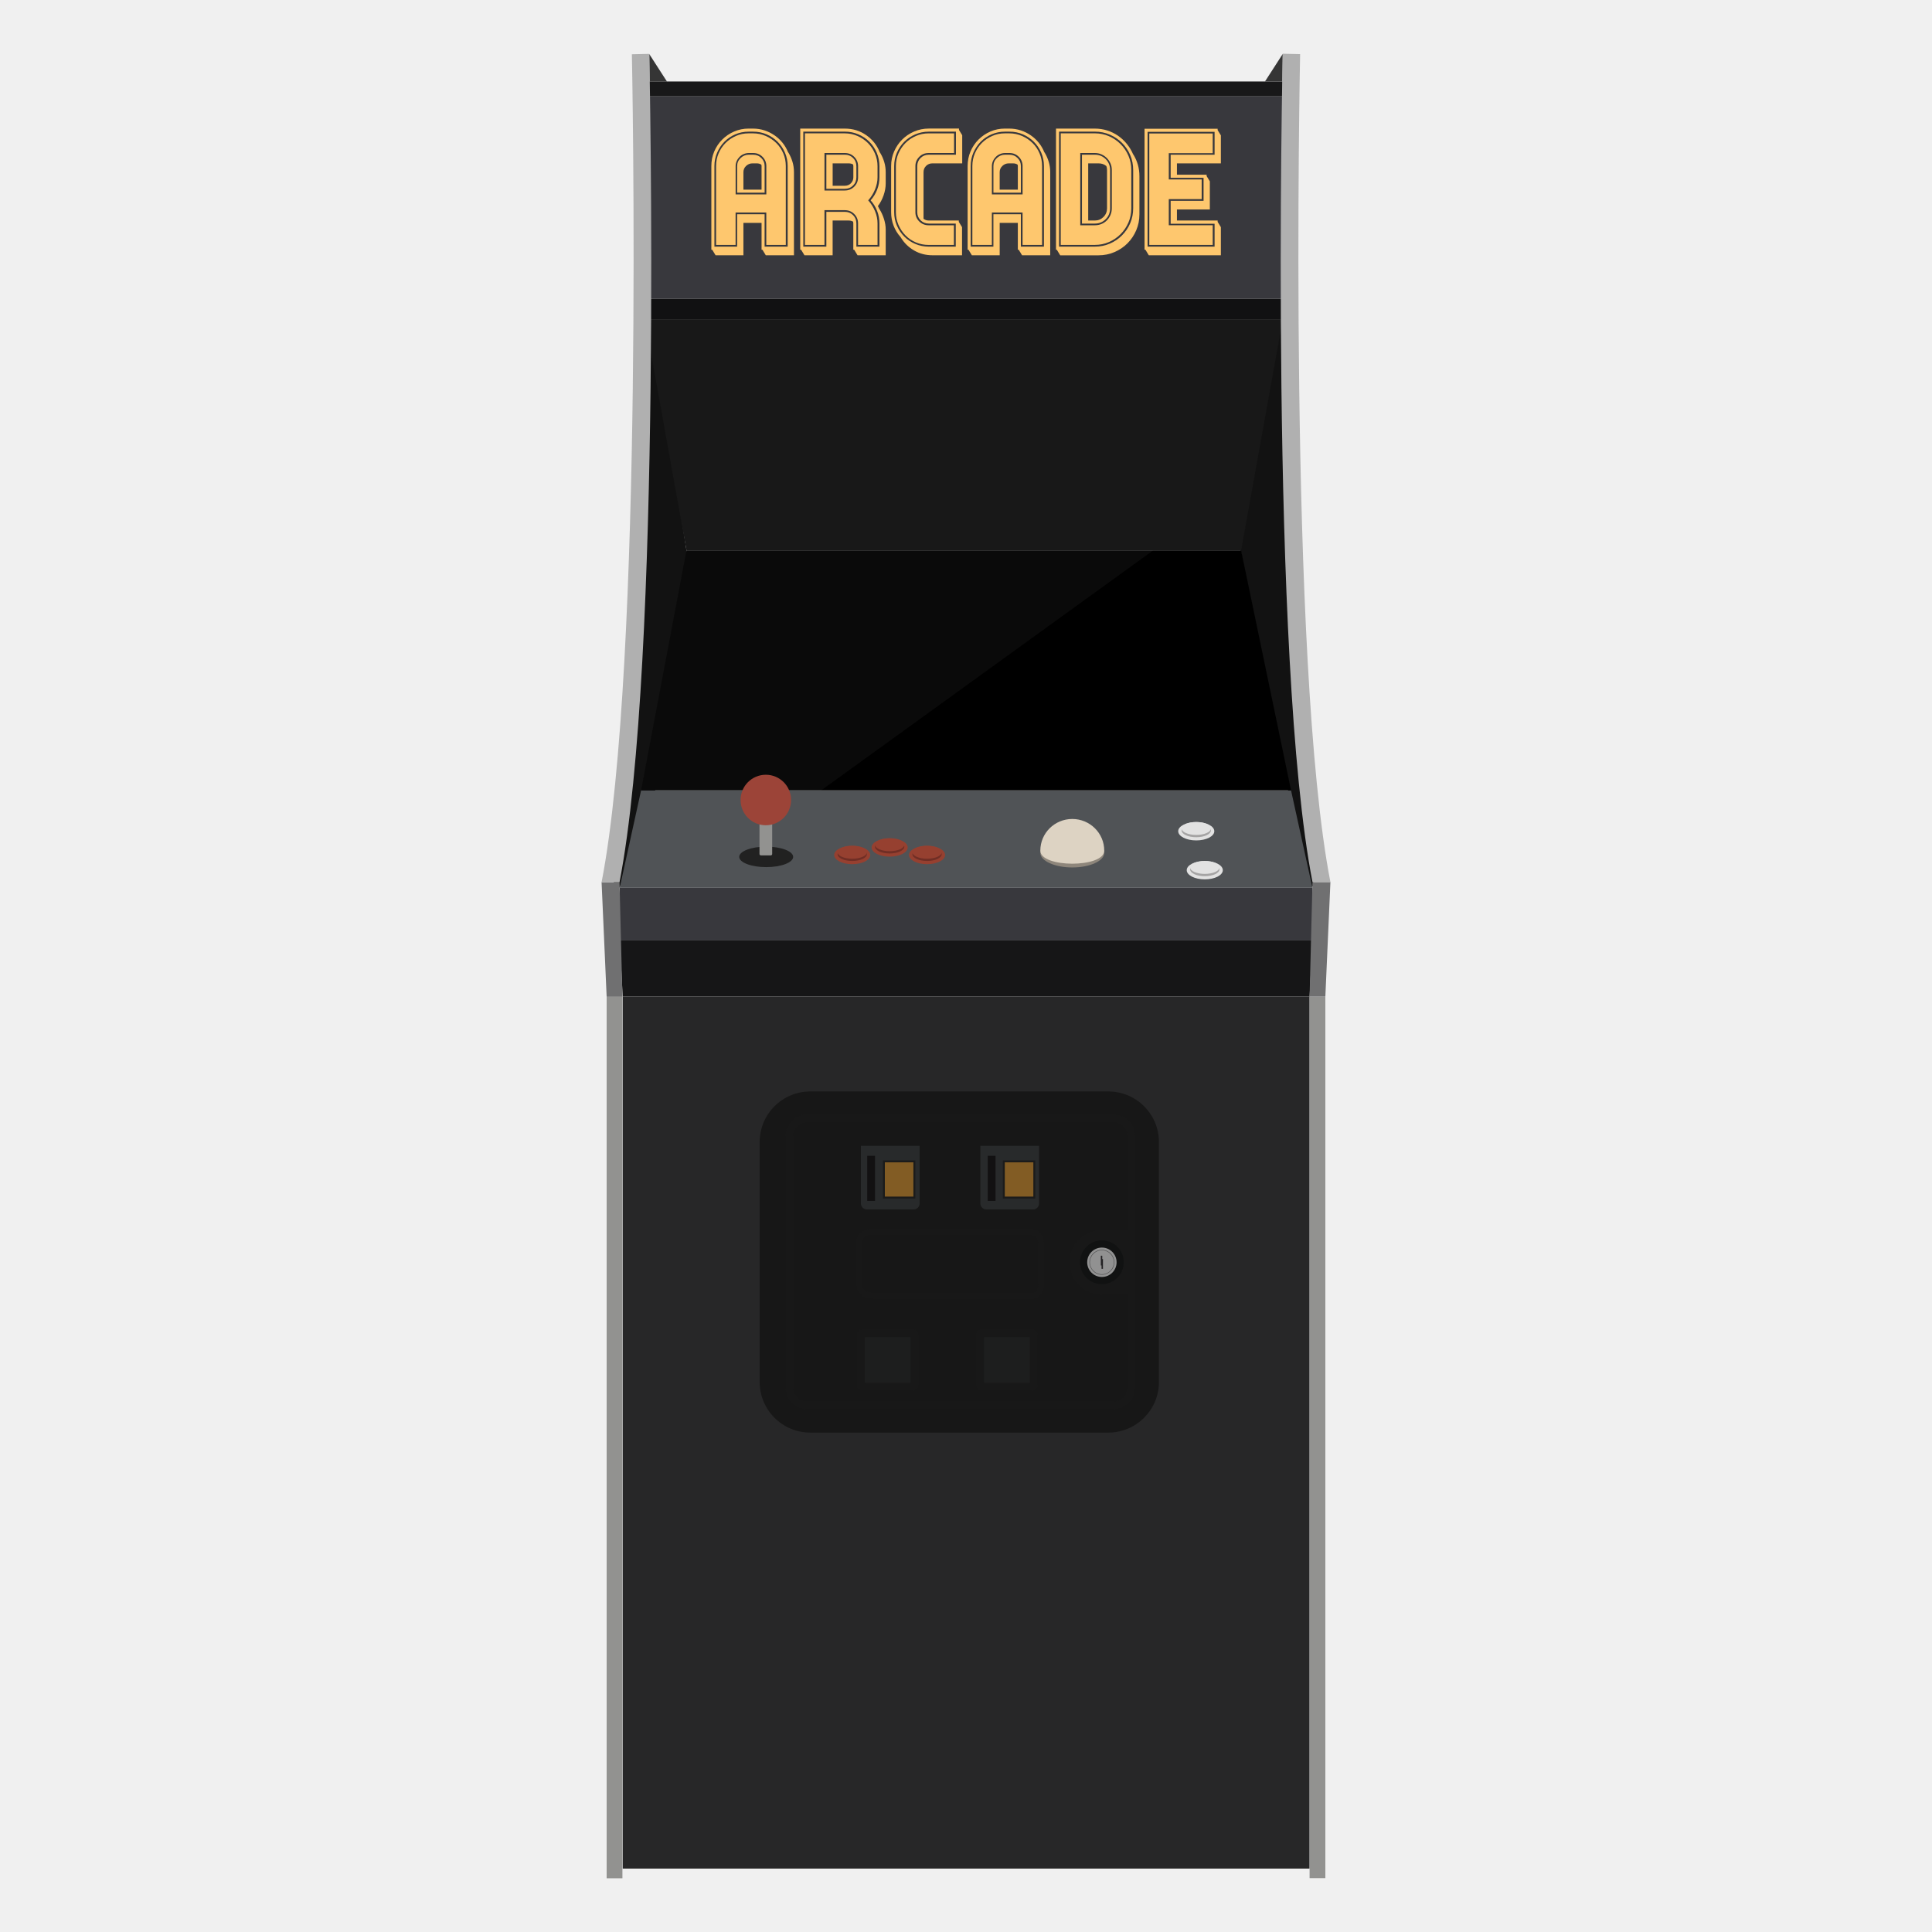
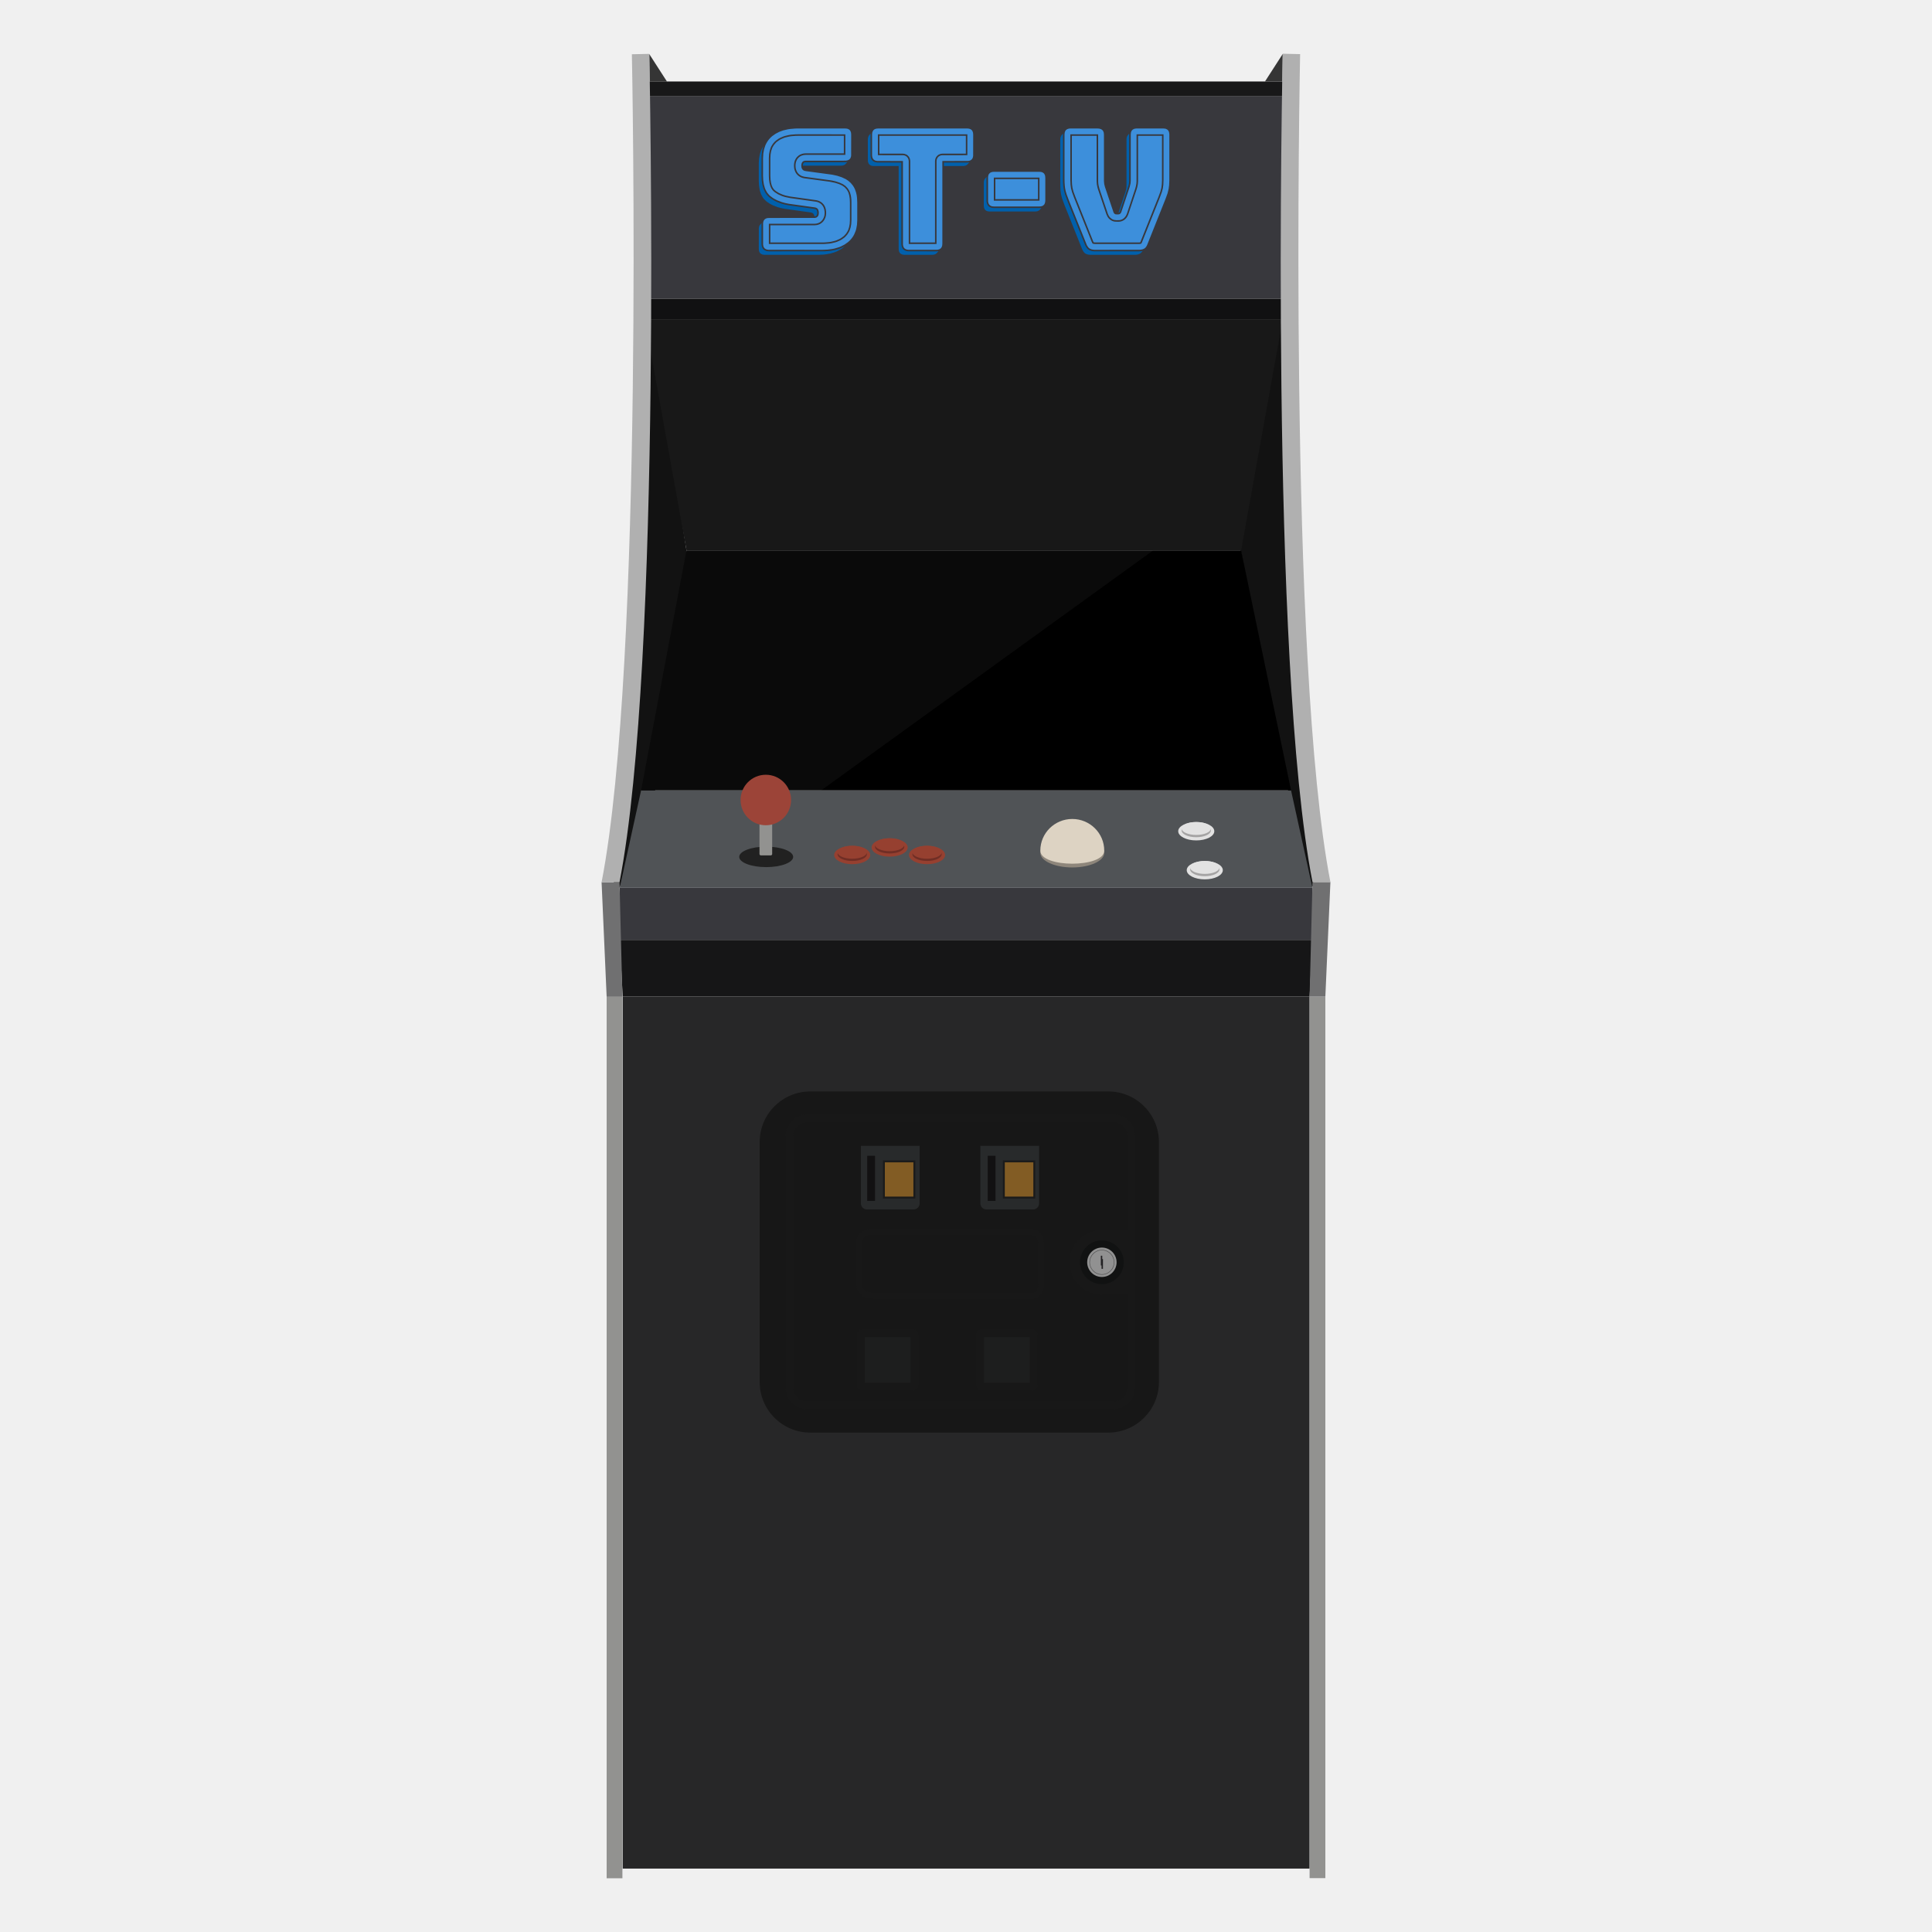
<svg xmlns="http://www.w3.org/2000/svg" id="Layer_1" data-name="Layer 1" viewBox="0 0 1000 1000">
  <defs>
    <style>
      .cls-1 {
        fill: #181818;
      }

      .cls-2 {
        fill: #282a2b;
      }

      .cls-3 {
        stroke-width: 4px;
      }

      .cls-3, .cls-4, .cls-5, .cls-6 {
        fill: none;
      }

      .cls-3, .cls-4, .cls-5, .cls-6, .cls-7 {
        stroke-miterlimit: 10;
      }

      .cls-3, .cls-4, .cls-6 {
        stroke: #181818;
      }

      .cls-8 {
        fill: #111212;
      }

      .cls-9 {
        fill: #181819;
      }

      .cls-10 {
        fill: #121212;
      }

      .cls-11 {
        fill: #272728;
      }

      .cls-12 {
        fill: #fff;
        opacity: .04;
      }

      .cls-13 {
        fill: #702e25;
      }

      .cls-14 {
        fill: #e2e2e2;
      }

      .cls-15 {
        fill: #929290;
      }

      .cls-4 {
        stroke-width: 4.07px;
      }

      .cls-16 {
        fill: #222123;
      }

      .cls-5 {
        stroke: #4c4c4d;
        stroke-width: .25px;
      }

      .cls-17 {
        fill: #919191;
      }

      .cls-18 {
        fill: #9c4438;
      }

      .cls-19 {
        fill: #505356;
      }

      .cls-20 {
        fill: #121112;
      }

      .cls-21 {
        fill: #ddd3c3;
      }

      .cls-22 {
        fill: #111112;
      }

      .cls-23 {
        fill: #a5a4a4;
      }

      .cls-24 {
        fill: #1d1e1e;
      }

      .cls-25 {
        fill: #353535;
      }

      .cls-26 {
        fill: #707071;
      }

      .cls-6 {
        stroke-width: 3px;
      }

      .cls-7 {
        fill: #825c24;
        stroke: #1b1b1b;
      }

      .cls-27 {
        fill: #964030;
      }

      .cls-28 {
        fill: #b0b0b0;
      }

      .cls-29 {
        fill: #212121;
      }

      .cls-30 {
        fill: #161617;
      }

      .cls-31 {
        fill: #8e867b;
      }

      .cls-32 {
-         fill: #fec76e;
+         fill: #3d8fdb;
      }

      .cls-33 {
        fill: #38383d;
      }

      .cls-34 {
        fill: #171717;
+       }
+ 
+       .cls-35 {
+         fill: #0060ac;
      }
    </style>
  </defs>
  <polygon class="cls-10" points="355.33 284.89 358.85 354.72 320.8 459.37 317.34 459.44 323.27 411.11 326.61 357.64 331.83 259.21 334.13 175.29 338.15 175.29 355.33 284.89" />
  <polygon class="cls-10" points="642.02 284.28 676.55 458.77 680.01 458.83 674.08 410.51 670.74 357.04 665.52 258.61 665.04 159.11 659.2 174.68 642.02 284.28" />
  <rect class="cls-33" x="333.79" y="49.87" width="330.15" height="104.81" />
  <rect class="cls-9" x="333.79" y="42.18" width="330.15" height="7.69" />
  <rect class="cls-22" x="333.79" y="154.68" width="330.15" height="10.54" />
  <rect class="cls-33" x="320.8" y="459.37" width="358.54" height="27.28" />
  <rect class="cls-11" x="322.3" y="515.85" width="355.54" height="451.33" />
  <polygon class="cls-19" points="679.3 459.44 320.77 459.44 331.83 409.1 668.24 409.1 679.3 459.44" />
  <polygon class="cls-30" points="677.84 515.85 322.3 515.85 320.8 486.56 679.34 486.56 677.84 515.85" />
  <polygon class="cls-1" points="642.41 284.89 355.33 284.89 333.79 165.22 663.94 165.22 642.41 284.89" />
  <rect class="cls-15" x="677.84" y="515.85" width="8.16" height="456.27" />
  <polygon class="cls-26" points="686 515.85 677.84 515.85 679.34 456.57 688.62 456.57 686 515.85" />
  <polygon class="cls-25" points="654.75 42.18 663.94 27.92 663.78 42.18 654.75 42.18" />
  <path class="cls-28" d="M679.34,456.57c-22.28-114.62-15.47-425.62-15.4-428.76l9,.2c-.07,3.13-6.41,314.88,15.68,428.56h-9.28Z" />
  <rect class="cls-15" x="314" y="515.91" width="8.16" height="456.27" transform="translate(636.16 1488.1) rotate(-180)" />
  <polygon class="cls-26" points="314 515.91 322.16 515.91 320.66 456.64 311.38 456.64 314 515.91" />
  <polygon class="cls-25" points="345.25 42.25 336.06 27.98 336.22 42.25 345.25 42.25" />
  <path class="cls-28" d="M320.66,456.64c22.28-114.62,15.47-425.62,15.4-428.76l-9,.2c.07,3.13,6.41,314.88-15.68,428.56h9.28Z" />
  <polygon points="668.24 409.1 331.83 409.1 355.32 284.89 642.4 284.89 668.24 409.1" />
  <rect class="cls-34" x="393.2" y="564.93" width="206.66" height="176.58" rx="26.2" ry="26.2" />
  <path class="cls-6" d="M535.27,670.65h-82.94c-5.08,0-7.58-2.5-7.58-5.58v-21.87c0-3.08,2.5-5.58,5.58-5.58h82.94c3.08,0,5.58,2.5,5.58,5.58v21.87c0,3.08-2.5,5.58-3.58,5.58Z" />
  <rect class="cls-3" x="408.63" y="578.83" width="176.87" height="148.56" rx="9.1" ry="9.1" />
  <path class="cls-1" d="M587.11,653.35c0-3.26-.95-6.29-2.55-8.87v-7.9h-14.21c-9.26,0-16.77,7.51-16.77,16.77s7.51,16.77,16.77,16.77h14.21v-7.9c1.61-2.57,2.55-5.61,2.55-8.87Z" />
  <path class="cls-2" d="M507.42,593.08h30.41v29.82c0,1.72-1.4,3.11-3.11,3.11h-24.18c-1.72,0-3.11-1.4-3.11-3.11v-29.82h0Z" />
  <path class="cls-2" d="M445.59,593.08h30.41v29.82c0,1.72-1.4,3.11-3.11,3.11h-24.18c-1.72,0-3.11-1.4-3.11-3.11v-29.82h0Z" />
  <circle class="cls-8" cx="570.34" cy="653.35" r="11.33" />
  <circle class="cls-17" cx="570.34" cy="653.35" r="7.61" />
  <circle class="cls-5" cx="570.34" cy="653.35" r="6.32" />
  <rect class="cls-7" x="457.5" y="601.12" width="15.78" height="18.74" />
  <rect class="cls-7" x="519.58" y="601.12" width="15.78" height="18.74" />
  <rect class="cls-20" x="448.87" y="598.24" width="4.04" height="23.35" />
  <ellipse class="cls-31" cx="555.02" cy="441.44" rx="16.54" ry="7.55" />
  <rect class="cls-20" x="511.24" y="598.24" width="4.04" height="23.35" />
  <rect class="cls-24" x="445.83" y="690.24" width="27.48" height="26.78" />
  <rect class="cls-24" x="507.42" y="690.24" width="27.48" height="26.78" />
  <rect class="cls-4" x="445.59" y="690.04" width="27.72" height="27.72" rx=".75" ry=".75" />
  <rect class="cls-4" x="507.3" y="690.04" width="27.72" height="27.72" rx=".75" ry=".75" />
  <ellipse class="cls-27" cx="441.11" cy="442.54" rx="9.34" ry="4.76" />
  <ellipse class="cls-29" cx="396.58" cy="443.52" rx="13.96" ry="5.3" />
  <ellipse class="cls-13" cx="441.11" cy="442.14" rx="7.58" ry="3.5" />
  <ellipse class="cls-27" cx="441.11" cy="441.13" rx="7.58" ry="3.34" />
  <ellipse class="cls-27" cx="479.84" cy="442.54" rx="9.34" ry="4.76" />
  <ellipse class="cls-13" cx="479.84" cy="442.14" rx="7.58" ry="3.5" />
  <ellipse class="cls-27" cx="479.84" cy="441.13" rx="7.58" ry="3.34" />
  <ellipse class="cls-14" cx="619.18" cy="430.24" rx="9.34" ry="4.76" />
  <ellipse class="cls-23" cx="619.18" cy="429.84" rx="7.58" ry="3.5" />
  <ellipse class="cls-14" cx="619.18" cy="428.82" rx="7.58" ry="3.34" />
  <ellipse class="cls-14" cx="623.59" cy="450.4" rx="9.34" ry="4.76" />
  <ellipse class="cls-23" cx="623.59" cy="450.01" rx="7.58" ry="3.5" />
  <ellipse class="cls-14" cx="623.59" cy="448.99" rx="7.58" ry="3.34" />
  <ellipse class="cls-27" cx="460.48" cy="438.64" rx="9.34" ry="4.76" />
  <ellipse class="cls-13" cx="460.48" cy="438.25" rx="7.58" ry="3.5" />
  <ellipse class="cls-27" cx="460.48" cy="437.23" rx="7.58" ry="3.34" />
  <rect class="cls-15" x="393.11" y="419.46" width="6.57" height="23.29" rx=".72" ry=".72" />
  <path class="cls-21" d="M571.56,440.27c0,9.04-33.09,9.04-33.09,0s7.41-16.37,16.54-16.37,16.54,7.33,16.54,16.37Z" />
  <polygon class="cls-12" points="596.89 284.89 425.03 409.1 331.83 409.1 355.32 284.89 596.89 284.89" />
  <g>
-     <path class="cls-32" d="M389.8,66.56c2.05,0,4.01.31,5.88.92,1.87.61,3.6,1.46,5.18,2.55,1.58,1.08,2.97,2.37,4.17,3.86,1.2,1.49,2.15,3.12,2.85,4.87l.26.35c.88,1.46,1.56,3.03,2.06,4.7.5,1.67.75,3.44.75,5.31v43.02h-14.57l-1.76-2.9h-.44v-13.87h-9.39v16.77h-14.4l-1.76-2.9h-.44v-43.28c0-2.69.5-5.21,1.49-7.55.99-2.34,2.37-4.39,4.13-6.15s3.8-3.15,6.15-4.17c2.34-1.02,4.86-1.54,7.55-1.54h2.28ZM389.09,68.14h-1.58c-2.46,0-4.77.47-6.94,1.4-2.17.94-4.04,2.21-5.62,3.82-1.58,1.61-2.84,3.5-3.77,5.66-.94,2.17-1.4,4.48-1.4,6.94v41.7h11.76v-16.77h14.22v16.77h11.94v-41.7c0-2.46-.47-4.77-1.4-6.94-.94-2.16-2.21-4.05-3.82-5.66-1.61-1.61-3.5-2.88-5.66-3.82-2.17-.94-4.51-1.4-7.02-1.4h-.7ZM389.75,69.02c2.33,0,4.54.45,6.61,1.36,2.07.91,3.88,2.12,5.43,3.64,1.55,1.52,2.76,3.31,3.63,5.35.88,2.05,1.31,4.24,1.31,6.58v40.82h-10.1v-16.77h-15.89v16.77h-10.1v-40.82c0-2.34.44-4.53,1.31-6.58.88-2.05,2.07-3.83,3.59-5.35,1.52-1.52,3.3-2.74,5.34-3.64,2.04-.91,4.23-1.36,6.57-1.36h2.28ZM387.57,79.2c-.87,0-1.73.18-2.58.53-.84.35-1.57.83-2.18,1.45-.61.61-1.11,1.33-1.48,2.15-.38.82-.57,1.7-.57,2.63v14.66h15.89v-14.66c0-1.87-.66-3.47-1.96-4.78-1.31-1.32-2.93-1.98-4.85-1.98h-2.27ZM389.8,80.08c1.7,0,3.12.57,4.26,1.71s1.71,2.53,1.71,4.17v13.78h-14.22v-13.78c0-1.64.6-3.03,1.8-4.17,1.2-1.14,2.59-1.71,4.17-1.71h2.28ZM384.79,98.16h9.39v-12.2c0-.29-.03-.53-.09-.7-.64-.47-1.43-.7-2.37-.7h-2.28c-1.23,0-2.31.44-3.25,1.32-.94.88-1.4,1.96-1.4,3.25v9.04Z" />
-     <path class="cls-32" d="M414.64,129.24h-.44v-62.68h23.09c4.15,0,7.86,1.14,11.1,3.42,3.25,2.28,5.57,5.24,6.98,8.87l.26.35c.88,1.46,1.56,3.03,2.06,4.7.5,1.67.75,3.44.75,5.31v5.71c0,2.05-.37,4.11-1.1,6.19-.73,2.08-1.71,3.94-2.94,5.57l.61,1.23.09.18.18.26c.94,1.52,1.7,3.2,2.28,5.05.58,1.84.88,3.64.88,5.4v13.34h-14.57l-1.76-2.9h-.44v-13.61c0-.12-.02-.26-.04-.44-.03-.18-.04-.32-.04-.44-.64-.41-1.43-.61-2.37-.61h-8.25v18h-14.57l-1.76-2.9ZM455.2,115.63c0-2.22-.4-4.36-1.19-6.41-.79-2.05-1.92-3.89-3.38-5.53,1.46-1.64,2.59-3.48,3.38-5.53.79-2.05,1.19-4.18,1.19-6.41v-5.71c0-2.46-.47-4.78-1.4-6.98-.94-2.19-2.21-4.1-3.82-5.71-1.61-1.61-3.51-2.88-5.71-3.82-2.19-.94-4.52-1.4-6.98-1.4h-21.51v59.52h11.94v-18h9.57c1.7,0,3.12.57,4.26,1.71,1.14,1.14,1.71,2.56,1.71,4.26v12.03h11.94v-12.03ZM454.23,126.78h-10.1v-11.15c0-1.93-.66-3.56-1.99-4.87-1.32-1.32-2.96-1.98-4.9-1.98h-10.5v18h-10.1v-57.76h20.58c2.33,0,4.54.45,6.61,1.36,2.07.91,3.87,2.12,5.39,3.64,1.52,1.52,2.73,3.32,3.63,5.4.91,2.08,1.36,4.29,1.36,6.63v5.71c0,2.05-.43,4.13-1.27,6.23-.85,2.11-2.03,4.01-3.56,5.71,1.52,1.7,2.71,3.59,3.56,5.66.85,2.08,1.27,4.17,1.27,6.28v11.15ZM444.14,86.05c0-1.93-.66-3.56-1.99-4.87-1.32-1.32-2.96-1.98-4.9-1.98h-10.5v19.4h10.5c1.94,0,3.57-.66,4.9-1.98,1.32-1.32,1.99-2.94,1.99-4.87v-5.71ZM443.26,91.75c0,1.7-.57,3.12-1.71,4.26-1.14,1.14-2.56,1.71-4.26,1.71h-9.57v-17.65h9.57c1.7,0,3.12.57,4.26,1.71s1.71,2.56,1.71,4.26v5.71ZM441.68,86.05c0-.12-.02-.26-.04-.44-.03-.18-.04-.32-.04-.44-.64-.41-1.43-.61-2.37-.61h-8.25v11.59h6.32c1.23,0,2.27-.42,3.12-1.27s1.27-1.89,1.27-3.12v-5.71Z" />
-     <path class="cls-32" d="M496.37,67.26l1.67,2.72v14.57h-15.36c-1.35,0-2.46.44-3.34,1.32s-1.32,1.96-1.32,3.25v24.14c.76.59,1.67.88,2.72.88h15.54v.7l1.67,2.72v14.57h-15.27c-3.51,0-6.7-.83-9.57-2.5-2.87-1.67-5.15-3.91-6.85-6.72l-.18-.26c-1.52-1.7-2.71-3.64-3.56-5.84-.85-2.19-1.27-4.52-1.27-6.98v-23.88c0-2.69.51-5.21,1.54-7.55,1.02-2.34,2.41-4.39,4.17-6.15s3.82-3.15,6.19-4.17c2.37-1.02,4.9-1.54,7.59-1.54h15.63v.7ZM494.79,68.14h-14.05c-2.46,0-4.78.47-6.98,1.4-2.19.94-4.1,2.21-5.71,3.82s-2.88,3.5-3.82,5.66c-.94,2.17-1.4,4.48-1.4,6.94v23.88c0,2.46.47,4.77,1.4,6.94.94,2.17,2.21,4.05,3.82,5.66,1.61,1.61,3.51,2.88,5.71,3.82,2.19.94,4.52,1.4,6.98,1.4h13.96v-11.94h-13.96c-1.7,0-3.12-.57-4.26-1.71-1.14-1.14-1.71-2.53-1.71-4.17v-23.88c0-1.64.57-3.03,1.71-4.17,1.14-1.14,2.56-1.71,4.26-1.71h14.05v-11.94ZM493.83,79.2h-13.17c-1.93,0-3.56.66-4.87,1.98s-1.98,2.91-1.98,4.78v23.88c0,1.87.66,3.47,1.98,4.78s2.94,1.98,4.87,1.98h13.08v10.18h-13.08c-2.34,0-4.55-.44-6.62-1.32-2.07-.88-3.86-2.09-5.37-3.64-1.51-1.55-2.71-3.35-3.61-5.4-.9-2.05-1.35-4.24-1.35-6.58v-23.88c0-2.34.45-4.53,1.35-6.58.9-2.05,2.1-3.83,3.61-5.35,1.51-1.52,3.3-2.74,5.37-3.64,2.07-.91,4.27-1.36,6.62-1.36h13.17v10.18Z" />
-     <path class="cls-32" d="M522.44,66.56c2.05,0,4.01.31,5.88.92,1.87.61,3.6,1.46,5.18,2.55,1.58,1.08,2.97,2.37,4.17,3.86,1.2,1.49,2.15,3.12,2.85,4.87l.26.35c.88,1.46,1.57,3.03,2.06,4.7.5,1.67.75,3.44.75,5.31v43.02h-14.57l-1.75-2.9h-.44v-13.87h-9.39v16.77h-14.4l-1.76-2.9h-.44v-43.28c0-2.69.5-5.21,1.49-7.55,1-2.34,2.37-4.39,4.13-6.15s3.8-3.15,6.14-4.17c2.34-1.02,4.86-1.54,7.55-1.54h2.28ZM521.74,68.14h-1.58c-2.46,0-4.77.47-6.94,1.4-2.17.94-4.04,2.21-5.62,3.82-1.58,1.61-2.84,3.5-3.78,5.66-.94,2.17-1.4,4.48-1.4,6.94v41.7h11.76v-16.77h14.22v16.77h11.94v-41.7c0-2.46-.47-4.77-1.4-6.94-.94-2.16-2.21-4.05-3.82-5.66-1.61-1.61-3.5-2.88-5.66-3.82-2.17-.94-4.51-1.4-7.02-1.4h-.7ZM522.4,69.02c2.33,0,4.54.45,6.61,1.36,2.07.91,3.88,2.12,5.43,3.64,1.55,1.52,2.76,3.31,3.63,5.35.88,2.05,1.31,4.24,1.31,6.58v40.82h-10.1v-16.77h-15.89v16.77h-10.1v-40.82c0-2.34.44-4.53,1.31-6.58.88-2.05,2.07-3.83,3.59-5.35,1.52-1.52,3.3-2.74,5.34-3.64,2.04-.91,4.23-1.36,6.57-1.36h2.28ZM520.21,79.2c-.88,0-1.73.18-2.58.53-.85.35-1.57.83-2.18,1.45-.61.61-1.11,1.33-1.48,2.15-.38.82-.57,1.7-.57,2.63v14.66h15.89v-14.66c0-1.87-.65-3.47-1.96-4.78-1.31-1.32-2.93-1.98-4.85-1.98h-2.27ZM522.44,80.08c1.7,0,3.12.57,4.26,1.71,1.14,1.14,1.71,2.53,1.71,4.17v13.78h-14.22v-13.78c0-1.64.6-3.03,1.8-4.17,1.2-1.14,2.59-1.71,4.17-1.71h2.28ZM517.44,98.16h9.39v-12.2c0-.29-.03-.53-.09-.7-.64-.47-1.44-.7-2.37-.7h-2.28c-1.23,0-2.31.44-3.25,1.32-.94.88-1.41,1.96-1.41,3.25v9.04Z" />
-     <path class="cls-32" d="M547.02,129.24h-.44v-62.68h20.1c2.22,0,4.36.32,6.41.97,2.05.65,3.93,1.57,5.66,2.77,1.73,1.2,3.25,2.62,4.56,4.26,1.32,1.64,2.38,3.42,3.21,5.35l.17.18c1,1.64,1.76,3.38,2.28,5.22.53,1.84.79,3.79.79,5.84v19.84c0,2.93-.56,5.68-1.67,8.25-1.11,2.58-2.62,4.81-4.52,6.72-1.9,1.9-4.14,3.41-6.72,4.52-2.58,1.11-5.33,1.67-8.25,1.67h-19.84l-1.76-2.9ZM586.53,87.98c0-2.75-.51-5.33-1.54-7.73-1.02-2.4-2.44-4.51-4.26-6.32-1.81-1.81-3.92-3.23-6.32-4.26-2.4-1.02-4.98-1.54-7.73-1.54h-18.52v59.52h18.52c2.75,0,5.33-.51,7.73-1.54,2.4-1.02,4.51-2.44,6.32-4.26s3.23-3.92,4.26-6.32c1.02-2.4,1.54-4.97,1.54-7.73v-19.84ZM585.56,107.82c0,2.63-.5,5.09-1.49,7.37-.99,2.28-2.35,4.29-4.07,6.01-1.72,1.73-3.72,3.09-6,4.08-2.28,1-4.73,1.49-7.36,1.49h-17.6v-57.76h17.6c2.63,0,5.08.5,7.36,1.49,2.28,1,4.28,2.36,6,4.08,1.72,1.73,3.08,3.73,4.07,6.01.99,2.28,1.49,4.74,1.49,7.37v19.84ZM559.14,79.2v37.4h7.55c1.23,0,2.37-.22,3.42-.66s1.98-1.05,2.77-1.84,1.42-1.73,1.89-2.81c.47-1.08.7-2.24.7-3.47v-19.84c0-1.23-.23-2.37-.7-3.42-.47-1.05-1.1-1.98-1.89-2.77-.79-.79-1.71-1.42-2.77-1.89-1.05-.47-2.19-.7-3.42-.7h-7.55ZM566.69,80.08c2.22,0,4.1.76,5.62,2.28,1.52,1.52,2.28,3.4,2.28,5.62v19.84c0,2.23-.76,4.1-2.28,5.62s-3.39,2.28-5.62,2.28h-6.67v-35.64h6.67ZM563.26,114.14h3.42c1.76,0,3.25-.61,4.48-1.84,1.23-1.23,1.84-2.72,1.84-4.48v-19.84c0-.82-.12-1.49-.35-2.02-1.11-.94-2.46-1.4-4.04-1.4h-5.36v29.58Z" />
-     <path class="cls-32" d="M630.25,114.84l1.67,2.73v14.56h-37.31l-1.76-2.9h-.44v-62.59h37.84v.7l1.67,2.72v14.49h-22.74v5.88h15.36v.7l1.67,2.72v14.57h-17.03v5.71h21.07v.71ZM605.93,115.81v-11.85h17.03v-11.94h-17.03v-11.94h22.74v-11.85h-34.68v59.43h34.68v-11.85h-22.74ZM627.7,126.78h-32.83v-57.68h32.83v10.18h-22.74v13.61h17.03v10.18h-17.03v13.52h22.74v10.18Z" />
+     <path class="cls-35" fill-rule="evenodd" d="M394.17,115.45L393.30,116.48L393.10,116.81L392.95,117.18L392.78,118.05L392.75,128.76L392.84,129.72L393.10,130.50L393.54,131.12L393.82,131.35L394.52,131.70L394.93,131.81L395.89,131.90L423.46,131.90L426.17,131.79L427.46,131.65L429.87,131.21L432.08,130.55L433.11,130.14L435.01,129.14L435.89,128.57L437.28,127.43L435.63,128.27L434.56,128.70L432.26,129.39L429.76,129.85L427.07,130.07L398.08,130.10L396.98,130.00L396.46,129.86L395.55,129.41L395.17,129.08L394.85,128.70L394.59,128.26L394.26,127.28L394.15,126.18ZM435.23,85.76L436.19,85.67L436.98,85.41L437.59,84.97L438.53,83.86L437.45,83.96L416.81,83.97L416.19,84.15L415.84,84.48L415.61,85.12L415.55,85.76ZM395.14,75.67L394.39,76.92L393.95,77.84L393.59,78.82L393.29,79.85L392.89,82.05L392.75,84.45L392.75,93.61L392.86,95.93L393.17,98.02L393.40,98.98L394.02,100.72L394.84,102.22L395.33,102.88L396.46,104.03L397.10,104.53L398.46,105.45L399.97,106.24L402.47,107.21L404.30,107.71L406.27,108.09L419.89,110.00L420.62,110.31L421.06,110.70L421.37,111.26L421.57,112.01L422.05,111.96L422.44,111.77L422.74,111.41L422.92,111.01L423.01,110.55L423.01,109.87L422.94,109.35L422.78,108.85L422.58,108.54L422.21,108.29L421.64,108.13L408.35,106.28L406.32,105.89L404.43,105.37L402.66,104.73L401.83,104.37L400.25,103.53L398.82,102.57L398.14,102.04L397.50,101.45L396.91,100.79L396.37,100.07L395.90,99.28L395.13,97.55L394.58,95.59L394.26,93.41L394.15,91.02L394.19,80.58L394.47,78.18L394.71,77.05ZM500.73,85.15L501.68,84.04L500.60,84.13L488.56,84.13L488.56,85.93L498.88,85.91L499.75,85.74L500.45,85.39ZM450.61,69.13L449.73,70.17L449.54,70.50L449.27,71.28L449.19,72.24L449.21,83.30L449.27,83.75L449.54,84.54L449.97,85.15L450.58,85.58L450.95,85.74L451.82,85.91L465.15,85.93L465.15,128.76L465.24,129.72L465.50,130.50L465.69,130.83L466.22,131.35L466.91,131.70L467.79,131.88L482.42,131.90L483.38,131.81L484.16,131.55L484.77,131.12L485.72,130.00L484.64,130.10L469.91,130.08L468.86,129.86L467.95,129.41L467.57,129.08L467.24,128.70L466.98,128.26L466.65,127.28L466.55,126.18L466.55,84.13L453.95,84.11L452.90,83.90L452.42,83.70L451.99,83.44L451.60,83.12L451.28,82.73L451.02,82.30L450.82,81.82L450.61,80.77ZM510.62,91.55L509.74,92.58L509.54,92.91L509.39,93.28L509.22,94.15L509.20,106.34L509.28,107.30L509.54,108.09L509.98,108.70L510.59,109.14L511.38,109.40L512.34,109.48L536.21,109.46L537.08,109.29L537.78,108.94L538.07,108.70L539.01,107.59L537.93,107.68L514.52,107.68L513.42,107.58L512.43,107.25L512.00,106.99L511.61,106.67L511.29,106.28L510.83,105.37L510.62,104.32ZM584.49,69.13L583.62,70.17L583.42,70.50L583.16,71.28L583.09,71.74L583.07,96.23L582.99,97.39L582.59,99.17L578.92,110.18L579.31,110.01L579.65,109.46L583.98,96.48L584.26,95.48L584.40,94.68L584.47,93.62ZM550.22,69.13L549.34,70.17L549.14,70.50L548.88,71.28L548.79,72.24L548.80,96.14L548.91,98.46L549.15,100.35L549.73,102.71L550.94,106.00L560.13,129.02L560.64,130.01L561.22,130.77L561.54,131.06L562.06,131.39L563.08,131.75L564.31,131.90L587.55,131.90L588.34,131.83L589.06,131.69L589.68,131.48L590.22,131.18L590.70,130.77L591.47,129.86L590.65,130.03L589.47,130.10L566.19,130.08L564.84,129.86L564.12,129.61L563.67,129.38L562.84,128.72L562.16,127.83L561.60,126.73L552.54,104.09L551.27,100.65L550.69,98.51L550.38,96.63L550.21,93.98Z" />
+     <path class="cls-32" fill-rule="evenodd" d="M397.59,129.28L425.66,129.30L428.37,129.19L430.89,128.86L432.07,128.61L434.28,127.95L435.31,127.54L437.21,126.54L438.91,125.33L439.68,124.65L440.38,123.91L441.01,123.13L441.58,122.30L442.08,121.43L442.88,119.53L443.18,118.51L443.58,116.32L443.71,113.95L443.71,104.79L443.60,102.47L443.42,101.05L443.13,99.74L442.53,97.98L442.01,96.94L441.41,95.99L440.36,94.72L439.14,93.63L437.76,92.71L435.66,91.74L433.34,90.98L430.78,90.42L417.11,88.57L416.39,88.42L416.08,88.29L415.55,87.96L415.16,87.49L414.90,86.90L414.82,86.56L414.75,85.78L414.82,84.98L414.90,84.63L415.16,84.05L415.55,83.61L415.80,83.45L416.08,83.32L416.73,83.18L437.43,83.16L437.93,83.14L438.80,82.96L439.50,82.61L440.03,82.09L440.22,81.76L440.48,80.98L440.55,80.52L440.57,69.64L440.48,68.68L440.22,67.90L439.79,67.28L439.50,67.05L438.80,66.70L438.39,66.59L437.43,66.50L413.01,66.50L411.62,66.53L409.01,66.75L407.78,66.94L405.46,67.48L403.36,68.24L401.45,69.23L399.75,70.42L398.98,71.10L398.29,71.83L397.65,72.61L397.09,73.44L396.59,74.32L396.15,75.24L395.49,77.25L395.09,79.45L394.95,81.85L394.95,91.01L395.06,93.33L395.37,95.42L395.88,97.28L396.22,98.12L397.04,99.62L398.07,100.89L398.66,101.43L399.96,102.41L400.66,102.85L402.17,103.64L404.67,104.61L406.50,105.11L408.47,105.49L421.74,107.34L422.40,107.50L423.05,107.89L423.51,108.50L423.76,109.38L423.82,110.29L423.68,111.26L423.51,111.68L423.26,112.07L422.69,112.56L421.92,112.79L398.09,112.82L397.13,112.90L396.72,113.01L396.02,113.36L395.74,113.60L395.30,114.21L395.15,114.58L394.98,115.45L394.98,126.66L395.15,127.53L395.30,127.90L395.74,128.52L396.02,128.75L396.72,129.10ZM397.96,126.29L397.96,115.82L421.56,115.82L422.54,115.73L423.49,115.48L424.22,115.14L424.89,114.68L425.56,113.99L426.05,113.28L426.46,112.39L426.72,111.46L426.82,110.53L426.80,109.55L426.65,108.51L426.40,107.65L426.09,106.97L425.66,106.31L425.15,105.74L424.55,105.26L423.71,104.79L423.04,104.55L422.37,104.40L408.94,102.52L406.36,101.98L404.82,101.50L402.80,100.61L401.09,99.53L400.21,98.78L399.86,98.39L399.23,97.45L398.71,96.27L398.30,94.81L398.04,93.05L397.95,90.98L397.95,81.89L398.07,79.80L398.40,77.99L398.92,76.41L399.25,75.70L400.06,74.41L401.06,73.27L401.66,72.75L403.01,71.79L403.75,71.38L405.41,70.66L406.32,70.36L408.31,69.89L409.40,69.72L411.75,69.53L413.04,69.50L437.56,69.51L437.56,80.15L417.11,80.16L415.92,80.27L414.83,80.59L414.14,80.95L413.50,81.43L412.78,82.23L412.38,82.90L411.98,83.94L411.79,84.98L411.76,85.90L411.84,86.95L411.98,87.60L412.36,88.61L412.73,89.25L413.05,89.67L413.57,90.21L414.35,90.77L414.98,91.09L416.26,91.47L429.67,93.28L430.87,93.49L432.55,93.88L434.57,94.54L436.29,95.33L437.62,96.25L438.71,97.40L439.40,98.43L439.94,99.59L440.35,101.02L440.55,102.15L440.67,103.40L440.71,104.81L440.71,113.91L440.60,115.97L440.27,117.76L439.75,119.33L439.41,120.04L438.60,121.34L437.59,122.49L437.00,123.02L435.65,123.98L434.90,124.41L433.25,125.13L432.34,125.43L430.35,125.91L429.26,126.08L426.92,126.27L425.63,126.30ZM469.99,129.28L485.12,129.28L485.58,129.21L486.36,128.95L486.97,128.52L487.41,127.90L487.67,127.12L487.76,126.16L487.76,83.33L501.08,83.31L501.95,83.14L502.32,82.98L502.93,82.55L503.37,81.94L503.52,81.57L503.70,80.70L503.72,69.64L503.63,68.68L503.37,67.90L502.93,67.28L502.32,66.85L501.54,66.59L500.58,66.50L454.53,66.50L453.57,66.59L452.78,66.85L452.17,67.28L451.74,67.90L451.47,68.68L451.39,69.64L451.39,80.19L451.41,80.70L451.58,81.57L451.74,81.94L452.17,82.55L452.78,82.98L453.15,83.14L454.02,83.31L467.35,83.33L467.37,126.66L467.54,127.53L467.89,128.23L468.13,128.52L468.42,128.75L469.11,129.10ZM454.39,69.51L500.71,69.51L500.71,80.33L487.46,80.35L486.61,80.56L485.85,81.01L485.26,81.67L484.89,82.46L484.76,83.33L484.75,126.29L470.36,126.29L470.35,83.33L470.22,82.46L469.84,81.67L469.25,81.01L468.50,80.56L467.64,80.35L454.39,80.33ZM513.58,106.80L514.54,106.88L537.91,106.88L538.87,106.80L539.66,106.54L539.98,106.34L540.51,105.82L540.70,105.49L540.96,104.70L541.05,103.74L541.05,92.06L540.96,91.10L540.85,90.68L540.51,89.98L540.27,89.70L539.66,89.26L538.87,89.00L537.91,88.92L514.54,88.92L513.58,89.00L512.79,89.27L512.46,89.46L511.94,89.98L511.74,90.31L511.59,90.68L511.42,91.55L511.42,104.25L511.59,105.12L511.94,105.82L512.46,106.34L513.16,106.69ZM514.40,103.88L514.40,91.92L538.04,91.92L538.04,103.88ZM566.51,129.30L590.02,129.28L591.26,129.09L592.25,128.69L592.90,128.17L593.45,127.41L593.80,126.69L603.25,103.02L604.31,100.11L604.89,97.75L605.13,95.86L605.24,93.54L605.25,69.64L605.22,69.14L605.05,68.27L604.70,67.57L604.18,67.05L603.48,66.70L603.07,66.59L602.11,66.50L587.91,66.52L587.04,66.70L586.34,67.05L585.82,67.57L585.62,67.90L585.36,68.68L585.27,69.64L585.27,93.63L585.17,94.93L584.74,96.73L580.40,109.74L580.21,110.15L579.84,110.61L579.38,110.89L578.82,110.98L577.66,110.97L577.30,110.89L576.83,110.61L576.58,110.32L576.37,109.95L571.94,96.82L571.55,95.31L571.40,93.71L571.40,69.64L571.31,68.68L571.03,67.90L570.55,67.28L569.89,66.85L569.04,66.59L568.00,66.50L553.63,66.52L553.17,66.59L552.39,66.85L551.78,67.28L551.54,67.57L551.34,67.90L551.08,68.68L550.99,69.64L550.99,92.67L551.02,94.37L551.14,96.21L551.30,97.46L551.60,98.94L552.13,100.69L553.29,103.80L562.58,126.95L563.27,128.00L563.58,128.32L564.08,128.69L565.06,129.09L565.74,129.23ZM554.00,69.51L568.40,69.53L568.41,93.88L568.48,95.05L568.67,96.21L569.14,97.92L573.43,110.68L573.80,111.51L574.22,112.18L574.57,112.59L575.43,113.30L575.93,113.57L576.63,113.82L577.86,113.98L579.50,113.93L580.22,113.77L580.74,113.57L581.24,113.30L581.97,112.72L582.74,111.75L583.25,110.68L587.59,97.67L587.95,96.35L588.19,95.02L588.27,93.80L588.28,69.51L602.24,69.51L602.24,93.09L602.14,95.62L601.89,97.47L601.37,99.45L600.16,102.71L591.03,125.55L590.71,126.11L590.14,126.26L589.44,126.30L566.80,126.30L565.77,126.18L565.59,126.10L565.38,125.82L565.10,125.26L555.93,102.32L554.88,99.45L554.35,97.47L554.10,95.62L554.00,93.09ZM554.79,70.30L554.80,93.48L554.90,95.55L555.14,97.32L555.63,99.20L556.68,102.03L565.84,124.95L566.06,125.40L566.81,125.50L589.43,125.50L590.20,125.44L599.56,102.03L600.61,99.20L601.10,97.32L601.34,95.55L601.44,93.48L601.45,70.30L589.07,70.30L589.07,93.80L588.98,95.12L588.73,96.54L588.34,97.93L584.01,110.93L583.59,111.88L583.08,112.68L582.67,113.15L582.20,113.60L581.65,113.98L581.06,114.30L580.27,114.59L579.63,114.72L578.82,114.78L577.04,114.72L576.23,114.54L575.61,114.30L575.02,113.98L574.13,113.29L573.72,112.83L573.26,112.18L572.67,110.93L568.38,98.17L568.03,96.97L567.72,95.41L567.61,93.89L567.60,70.30ZM515.20,103.08L537.25,103.08L537.25,92.72L515.20,92.72ZM455.19,70.30L455.19,79.53L467.35,79.53L468.09,79.61L469.14,79.98L469.76,80.40L470.51,81.22L470.98,82.23L471.15,83.33L471.15,125.50L483.96,125.50L483.96,83.33L484.12,82.23L484.60,81.22L485.35,80.40L485.97,79.98L487.02,79.61L487.76,79.53L499.92,79.53L499.92,70.30ZM398.75,125.50L425.62,125.50L426.89,125.47L429.16,125.28L430.20,125.12L432.11,124.67L432.97,124.38L434.53,123.70L435.23,123.30L436.49,122.40L437.03,121.91L437.96,120.86L438.70,119.68L439.01,119.02L439.49,117.57L439.80,115.88L439.91,113.90L439.91,104.82L439.82,102.83L439.57,101.19L439.19,99.86L438.71,98.82L438.08,97.89L437.10,96.86L435.90,96.03L434.28,95.28L432.34,94.65L429.55,94.07L416.14,92.26L415.42,92.09L414.69,91.83L413.96,91.47L413.26,90.99L412.63,90.40L412.08,89.72L411.65,88.98L411.20,87.78L411.05,87.05L410.96,85.93L411.00,84.87L411.20,83.76L411.45,83.00L411.97,81.99L412.52,81.27L413.45,80.45L414.22,79.99L415.32,79.58L416.14,79.42L417.11,79.36L436.77,79.36L436.77,70.30L413.05,70.30L411.78,70.32L409.50,70.51L408.45,70.68L406.54,71.13L405.68,71.41L404.12,72.09L403.42,72.48L402.16,73.36L401.62,73.85L400.70,74.89L399.96,76.06L399.66,76.72L399.17,78.18L398.86,79.89L398.75,81.90L398.75,90.97L398.84,92.98L399.09,94.64L399.46,96.00L399.93,97.07L400.48,97.88L400.78,98.22L401.57,98.89L403.18,99.90L405.10,100.74L406.57,101.21L409.06,101.73L422.50,103.61L423.48,103.85L424.26,104.17L425.02,104.61L425.70,105.17L426.31,105.84L426.80,106.60L427.15,107.38L427.43,108.33L427.59,109.47L427.62,110.54L427.51,111.60L427.22,112.65L426.75,113.67L426.18,114.50L425.52,115.19L424.76,115.75L423.93,116.17L422.92,116.48L421.56,116.62L398.75,116.62Z" />
  </g>
  <circle class="cls-18" cx="396.39" cy="414.08" r="13.07" />
  <rect class="cls-16" x="569.79" y="649.95" width=".73" height="5.05" />
  <rect class="cls-16" x="570.16" y="651.7" width=".73" height="5.05" />
</svg>
